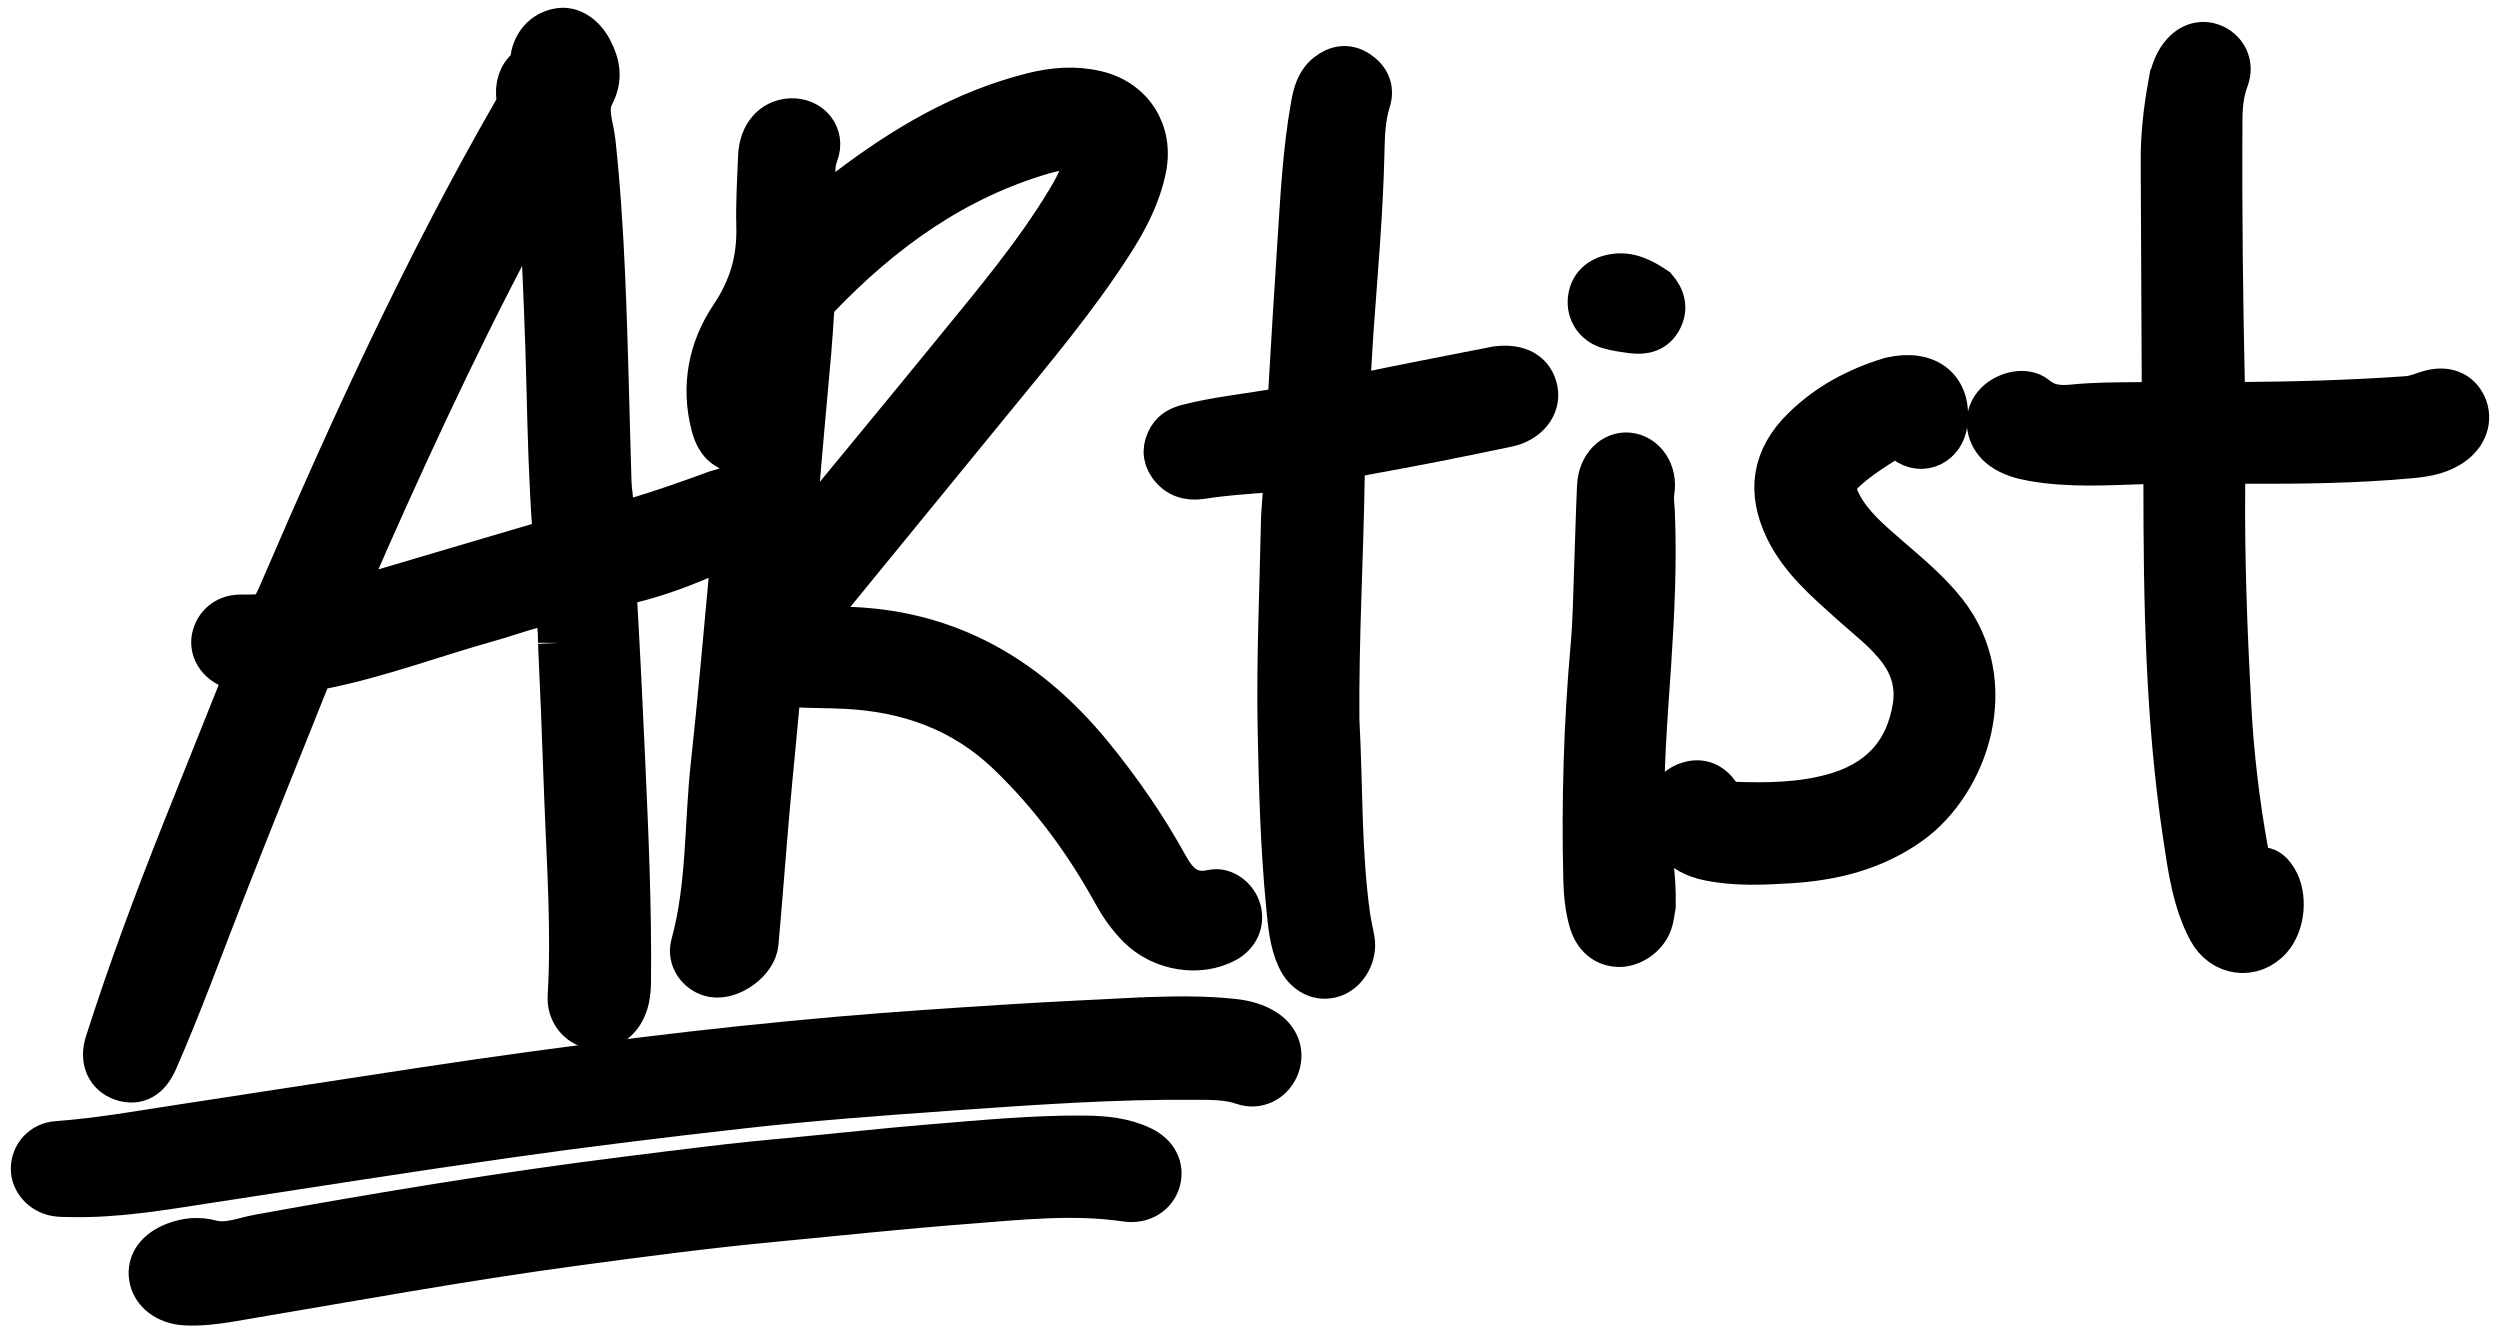
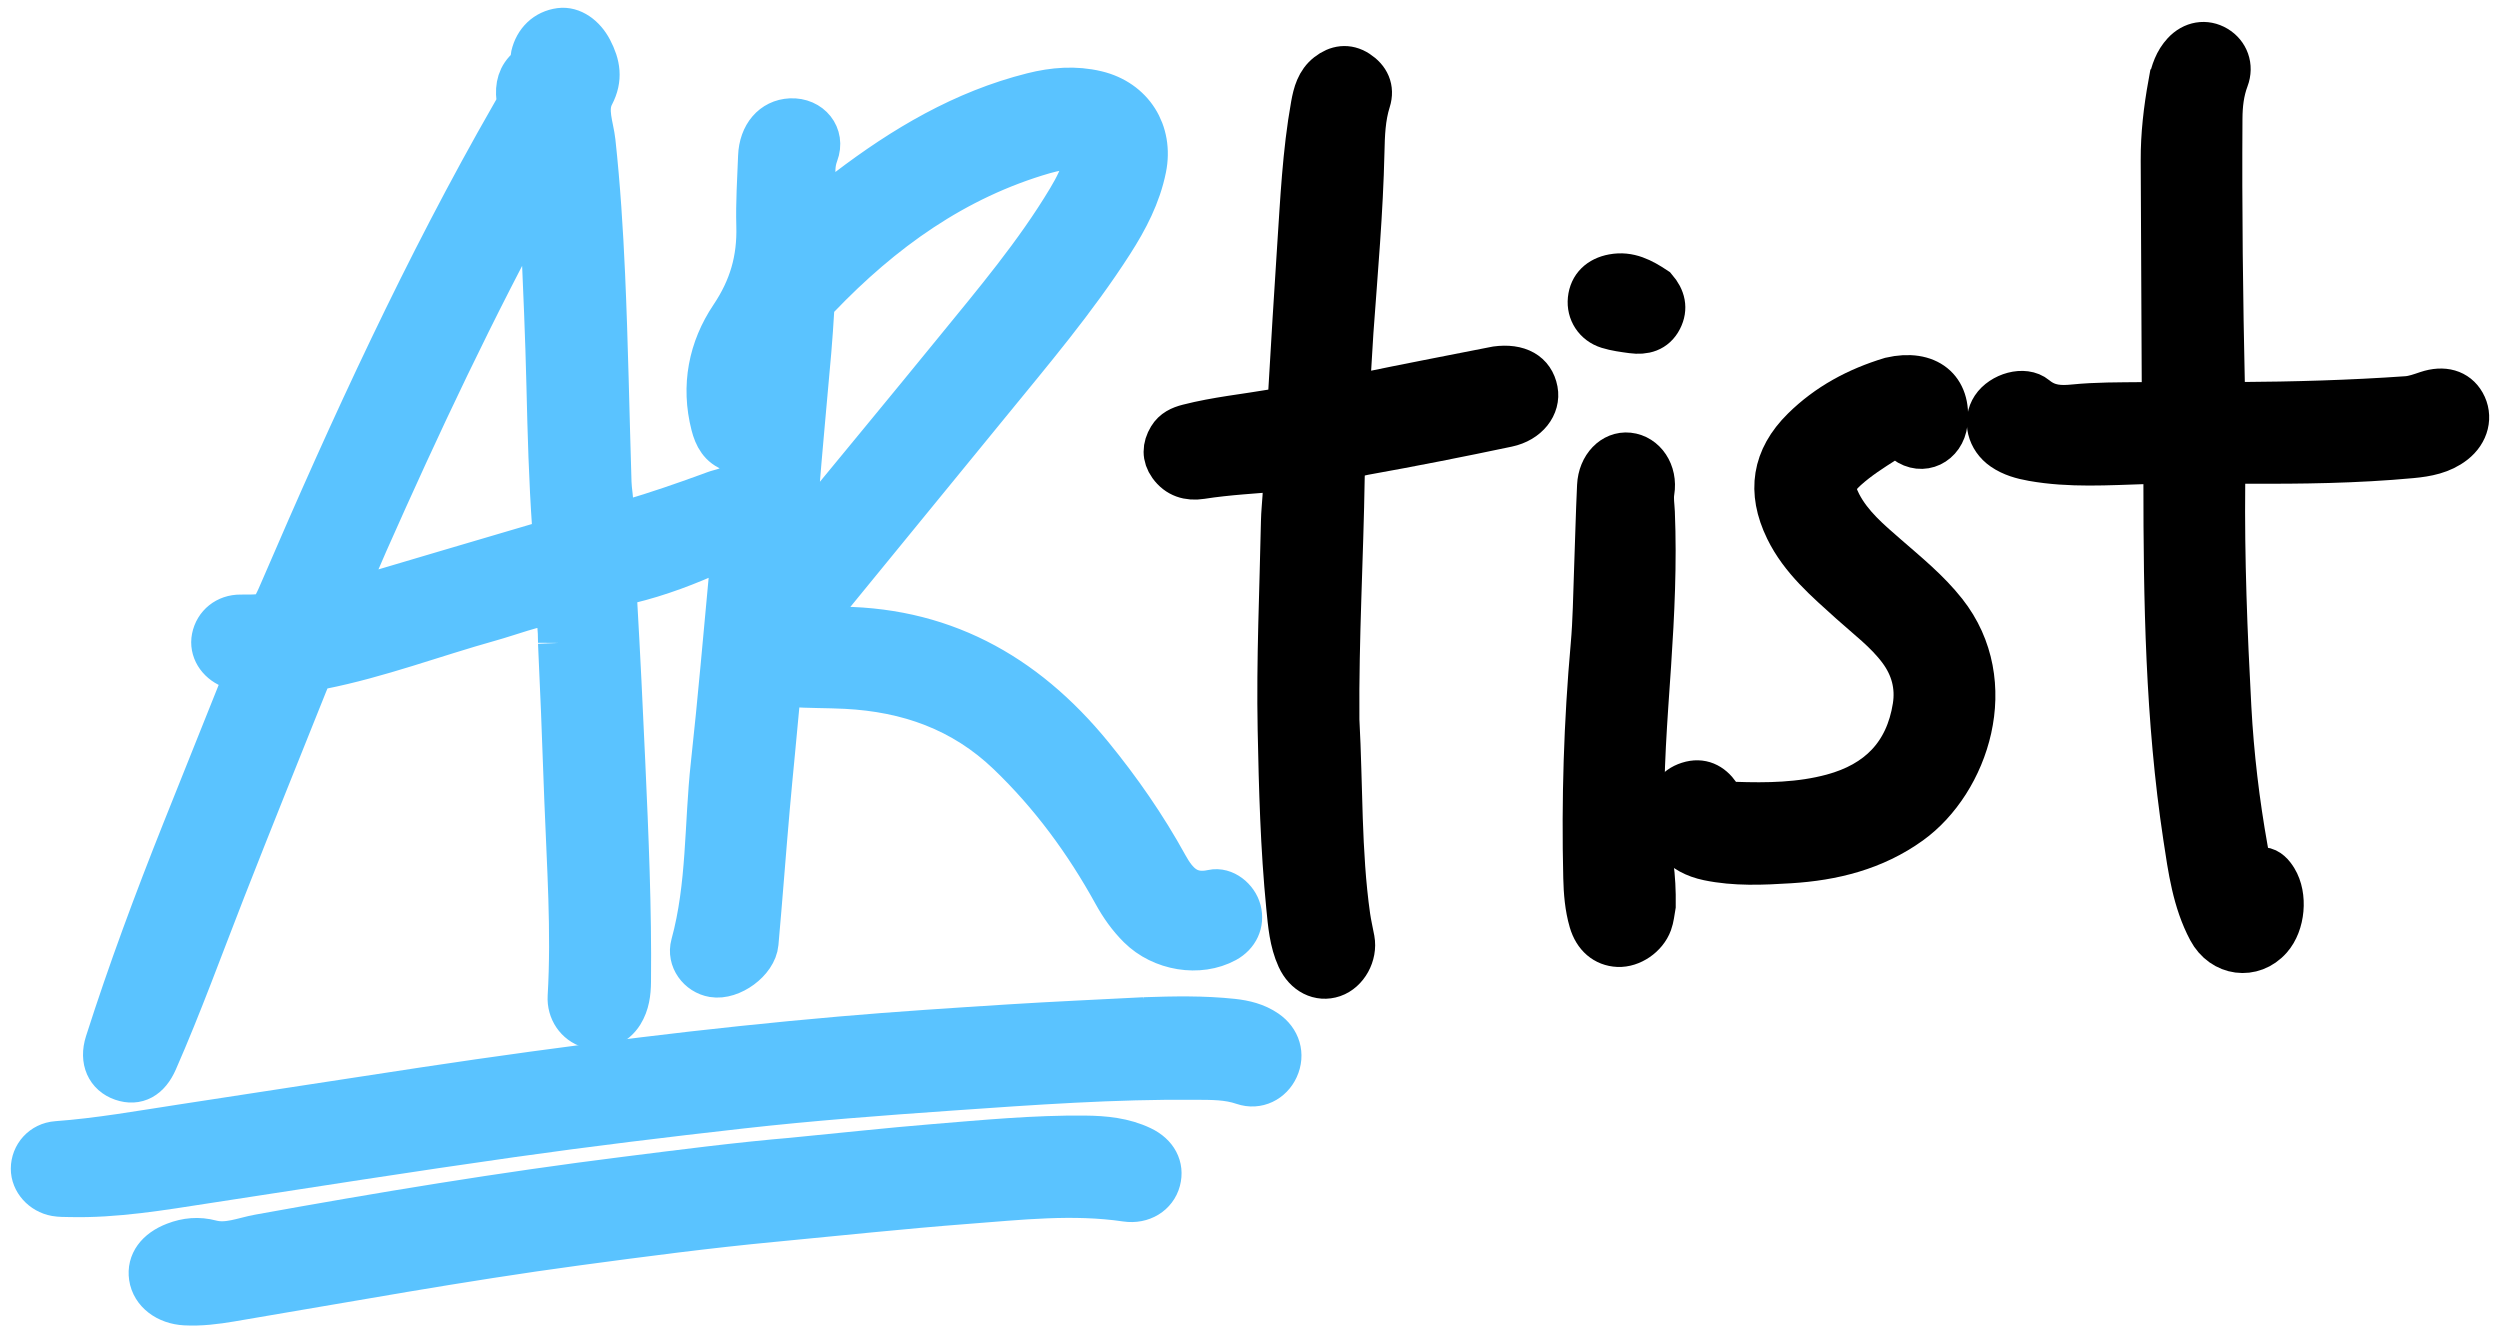
<svg xmlns="http://www.w3.org/2000/svg" id="eql0BvG1eyN1" viewBox="0 0 900 480" shape-rendering="geometricPrecision" text-rendering="geometricPrecision" project-id="009b22d44f534f4f8baad157c7819522" export-id="022997437c8c42ab8030ee55aec80797" cached="false">
  <g transform="translate(-42.51379-112.6545)">
-     <path d="M243.697,344.106c.035-4.975-.474-9.411-1.379-14.401-8.256,1.165-15.802,4.213-23.554,6.381-20.193,5.649-39.875,13.11-60.504,17.199-3.489.691-4.377,3.272-5.414,5.863-9.84,24.586-19.763,49.139-29.409,73.8-8.068,20.626-15.605,41.461-24.508,61.756-2.72,6.201-7.123,8.63-12.538,6.756-5.369-1.858-7.825-7.059-5.772-13.492c8.207-25.712,17.634-50.989,27.619-76.059c6.717-16.864,13.498-33.703,20.228-50.562.791-1.982,1.44-4.021,2.073-5.805-1.476-2.035-3.482-1.964-5.123-2.65-4.65-1.944-7.275-6.3-6.406-10.665.959-4.819,5.006-8.048,10.058-8.027c10.617.045,10.564.022,14.795-9.813c25.033-58.177,51.42-115.697,82.979-170.702.989-1.723,2.133-3.431,1.871-5.58-.537-4.405.388-8.273,3.958-11.245c1.312-1.092.91-2.773,1.24-4.199c1.237-5.349,5.049-8.947,10.215-9.641c4.359-.586,8.807,2.537,11.346,7.403c2.862,5.483,3.784,10.538.65,16.531-2.735,5.229-.117,11.19.479,16.705c1.719,15.898,2.736,31.843,3.445,47.789c1.11,24.958,1.544,49.945,2.317,74.919.098,3.156.817,6.312.721,9.452-.157,5.09,2.097,5.332,6.233,4.115c9.596-2.824,19.033-6.084,28.421-9.509c1.251-.456,2.494-.963,3.781-1.291c6.558-1.672,8.111-4.091,7.293-10.984-.214-1.805-1.06-2.593-2.643-3.128-4.445-1.502-6.346-5.082-7.43-9.317-3.612-14.103-.91-27.596,6.874-39.187c6.859-10.213,9.815-20.455,9.471-32.594-.234-8.258.327-16.635.636-24.955.291-7.851,4.893-13.112,11.41-13.418c7.194-.339,12.276,5.789,9.704,12.566-2.608,6.871.437,13.289-.424,20.603c4.986-2.068,7.793-5.45,11.155-8.009c20.183-15.365,41.695-28.141,66.567-34.395c7.666-1.928,15.435-2.562,23.229-.697c12.942,3.097,20.171,14.541,17.535,27.633-1.975,9.813-6.525,18.505-11.85,26.812-13.252,20.673-29.127,39.354-44.607,58.328-19.903,24.396-39.869,48.742-59.79,73.124-1.458,1.784-2.765,3.692-4.766,6.382c3.18.277,5.564.695,7.941.66c39.066-.574,69.553,16.176,93.851,45.917c10.161,12.438,19.25,25.536,26.987,39.586c3.54,6.429,7.746,11.033,16.249,9.15c4.462-.988,9.028,2.842,10.145,7.144c1.184,4.561-.835,8.962-5.197,11.33-9.644,5.234-23.208,3.053-31.45-5.128-3.568-3.542-6.444-7.601-8.878-12.019-10.275-18.648-22.709-35.629-38.147-50.43-16.373-15.699-36.147-22.625-58.339-23.761-6.653-.341-13.333-.216-19.975-.678-3.009-.209-3.709.93-3.943,3.571-1.19,13.42-2.594,26.82-3.772,40.241-1.425,16.242-2.623,32.504-4.076,48.743-.588,6.57-9.518,13.042-16.046,11.942-5.277-.89-9.195-6.138-7.737-11.456c5.819-21.225,4.815-43.177,7.18-64.763c2.572-23.474,4.57-47.011,6.781-70.525.23-2.441.701-4.932-.255-7.343-1.906-.615-3.322.488-4.775,1.156-10.164,4.672-20.595,8.637-31.465,11.263-4.009.969-4.762,3.028-4.547,6.776c1.105,19.276,2.031,38.563,2.901,57.852c1.186,26.294,2.33,52.591,2.06,78.926-.042,4.085-.529,7.973-2.713,11.496-2.66,4.291-7.563,6.303-11.989,4.965-4.731-1.431-7.813-5.952-7.511-11.123c1.383-23.661-.312-47.269-1.203-70.891-.402-10.652-.77-21.305-1.196-31.956-.319-7.987-.706-15.97-1.069-24.434m90.689-42.22c17.239-20.961,34.549-41.864,51.695-62.901c14.407-17.677,29.161-35.111,40.934-54.758c2.568-4.286,4.847-8.709,5.953-13.675.649-2.914-.482-3.994-3.213-4.201-3.891-.296-7.682.382-11.343,1.443-32.11,9.302-58.162,28.108-80.986,51.916-1.161,1.211-1.96,2.652-2.071,4.431-.311,4.978-.62,9.957-1.053,14.925-1.53,17.556-3.225,35.098-4.606,52.665-.412,5.242-1.726,10.51-1.025,16.977c2.3-2.741,3.783-4.508,5.715-6.82m-159.676,6.225c-2.849,6.578-5.699,13.156-8.703,20.091c1.673.175,2.199.379,2.627.253c23.279-6.88,46.539-13.824,69.833-20.65c2.983-.874,3.302-2.792,3.122-5.324-1.199-16.928-1.656-33.883-2.053-50.847-.413-17.623-1.197-35.239-1.946-52.852-.22-5.171-.871-10.324-1.456-16.978-22.825,41.834-42.447,83.491-61.425,126.308Z" stroke="#000" stroke-width="15" />
+     <path d="M243.697,344.106c.035-4.975-.474-9.411-1.379-14.401-8.256,1.165-15.802,4.213-23.554,6.381-20.193,5.649-39.875,13.11-60.504,17.199-3.489.691-4.377,3.272-5.414,5.863-9.84,24.586-19.763,49.139-29.409,73.8-8.068,20.626-15.605,41.461-24.508,61.756-2.72,6.201-7.123,8.63-12.538,6.756-5.369-1.858-7.825-7.059-5.772-13.492c8.207-25.712,17.634-50.989,27.619-76.059c6.717-16.864,13.498-33.703,20.228-50.562.791-1.982,1.44-4.021,2.073-5.805-1.476-2.035-3.482-1.964-5.123-2.65-4.65-1.944-7.275-6.3-6.406-10.665.959-4.819,5.006-8.048,10.058-8.027c10.617.045,10.564.022,14.795-9.813c25.033-58.177,51.42-115.697,82.979-170.702.989-1.723,2.133-3.431,1.871-5.58-.537-4.405.388-8.273,3.958-11.245c1.312-1.092.91-2.773,1.24-4.199c1.237-5.349,5.049-8.947,10.215-9.641c4.359-.586,8.807,2.537,11.346,7.403c2.862,5.483,3.784,10.538.65,16.531-2.735,5.229-.117,11.19.479,16.705c1.719,15.898,2.736,31.843,3.445,47.789c1.11,24.958,1.544,49.945,2.317,74.919.098,3.156.817,6.312.721,9.452-.157,5.09,2.097,5.332,6.233,4.115c9.596-2.824,19.033-6.084,28.421-9.509c1.251-.456,2.494-.963,3.781-1.291c6.558-1.672,8.111-4.091,7.293-10.984-.214-1.805-1.06-2.593-2.643-3.128-4.445-1.502-6.346-5.082-7.43-9.317-3.612-14.103-.91-27.596,6.874-39.187c6.859-10.213,9.815-20.455,9.471-32.594-.234-8.258.327-16.635.636-24.955.291-7.851,4.893-13.112,11.41-13.418c7.194-.339,12.276,5.789,9.704,12.566-2.608,6.871.437,13.289-.424,20.603c4.986-2.068,7.793-5.45,11.155-8.009c20.183-15.365,41.695-28.141,66.567-34.395c7.666-1.928,15.435-2.562,23.229-.697c12.942,3.097,20.171,14.541,17.535,27.633-1.975,9.813-6.525,18.505-11.85,26.812-13.252,20.673-29.127,39.354-44.607,58.328-19.903,24.396-39.869,48.742-59.79,73.124-1.458,1.784-2.765,3.692-4.766,6.382c3.18.277,5.564.695,7.941.66c39.066-.574,69.553,16.176,93.851,45.917c10.161,12.438,19.25,25.536,26.987,39.586c3.54,6.429,7.746,11.033,16.249,9.15c4.462-.988,9.028,2.842,10.145,7.144c1.184,4.561-.835,8.962-5.197,11.33-9.644,5.234-23.208,3.053-31.45-5.128-3.568-3.542-6.444-7.601-8.878-12.019-10.275-18.648-22.709-35.629-38.147-50.43-16.373-15.699-36.147-22.625-58.339-23.761-6.653-.341-13.333-.216-19.975-.678-3.009-.209-3.709.93-3.943,3.571-1.19,13.42-2.594,26.82-3.772,40.241-1.425,16.242-2.623,32.504-4.076,48.743-.588,6.57-9.518,13.042-16.046,11.942-5.277-.89-9.195-6.138-7.737-11.456c5.819-21.225,4.815-43.177,7.18-64.763c2.572-23.474,4.57-47.011,6.781-70.525.23-2.441.701-4.932-.255-7.343-1.906-.615-3.322.488-4.775,1.156-10.164,4.672-20.595,8.637-31.465,11.263-4.009.969-4.762,3.028-4.547,6.776c1.105,19.276,2.031,38.563,2.901,57.852c1.186,26.294,2.33,52.591,2.06,78.926-.042,4.085-.529,7.973-2.713,11.496-2.66,4.291-7.563,6.303-11.989,4.965-4.731-1.431-7.813-5.952-7.511-11.123c1.383-23.661-.312-47.269-1.203-70.891-.402-10.652-.77-21.305-1.196-31.956-.319-7.987-.706-15.97-1.069-24.434m90.689-42.22c17.239-20.961,34.549-41.864,51.695-62.901c14.407-17.677,29.161-35.111,40.934-54.758c2.568-4.286,4.847-8.709,5.953-13.675.649-2.914-.482-3.994-3.213-4.201-3.891-.296-7.682.382-11.343,1.443-32.11,9.302-58.162,28.108-80.986,51.916-1.161,1.211-1.96,2.652-2.071,4.431-.311,4.978-.62,9.957-1.053,14.925-1.53,17.556-3.225,35.098-4.606,52.665-.412,5.242-1.726,10.51-1.025,16.977c2.3-2.741,3.783-4.508,5.715-6.82m-159.676,6.225c-2.849,6.578-5.699,13.156-8.703,20.091c1.673.175,2.199.379,2.627.253c23.279-6.88,46.539-13.824,69.833-20.65c2.983-.874,3.302-2.792,3.122-5.324-1.199-16.928-1.656-33.883-2.053-50.847-.413-17.623-1.197-35.239-1.946-52.852-.22-5.171-.871-10.324-1.456-16.978-22.825,41.834-42.447,83.491-61.425,126.308Z" stroke="#5AC3FF" stroke-width="15" fill="#5AC3FF" />
    <path d="M823.376,142.702c.859-4.397,2.201-8.148,4.995-11.183c3.439-3.735,8.177-4.485,12.206-2.081c3.989,2.379,5.764,7.045,4.005,11.708-1.741,4.615-2.247,9.314-2.279,14.186-.21,32.483.174,64.959.895,97.434.08,3.626,1.144,4.953,4.893,4.928c20.318-.133,40.619-.69,60.887-2.12c2.44-.172,4.862-1.075,7.217-1.862c5.968-1.996,10.941-.597,13.53,3.955c2.764,4.858,1.359,10.768-3.583,14.604-4.529,3.515-9.928,4.519-15.447,5.033-19.923,1.857-39.9,2.089-59.89,1.992-7.502-.036-7.427.003-7.509,7.683-.287,26.821.77,53.614,2.21,80.376.919,17.08,2.939,34.105,5.956,50.978.596,3.333,1.082,6.505,5.657,6.818c2.125.146,3.756,1.985,4.939,3.918c3.725,6.089,2.836,16.171-1.935,21.572-6.593,7.463-17.67,6.072-22.514-3.039-5.571-10.479-7.124-22.125-8.867-33.62-6.433-42.424-7.103-85.185-7.102-127.976 0-6.626-.048-6.788-6.623-6.589-13.641.413-27.284,1.375-40.85-1.041-3.801-.677-7.492-1.7-10.707-3.904-5.357-3.671-6.967-10.404-3.762-15.27c3.229-4.901,11.514-7.433,15.861-3.82c4.29,3.565,8.778,3.634,13.527,3.158c8.146-.816,16.301-.733,24.458-.819c7.51-.079,7.526-.043,7.493-7.371-.118-26.654-.257-53.308-.369-79.962-.038-9.177.998-18.257,2.706-27.685Z" stroke="#000" stroke-width="15" />
-     <path d="M454.346,479.154c10.963-.374,21.452-.566,31.918.552c4.361.466,8.546,1.49,12.211,3.999c4.775,3.269,6.314,8.621,4.029,13.618-2.148,4.698-7.243,7.413-12.507,5.601-5.553-1.911-11.151-1.794-16.772-1.846-29.498-.271-58.892,1.84-88.294,3.898-25.236,1.766-50.463,3.652-75.596,6.48-27.605,3.106-55.193,6.455-82.696,10.348-36.559,5.175-73.037,10.932-109.534,16.537-16.453,2.526-32.861,5.377-49.602,4.954-1.663-.042-3.354.007-4.979-.283-4.946-.883-8.631-5.08-8.618-9.621.013-4.922,3.703-9.238,9.069-9.63c15.129-1.105,30.03-3.79,44.991-6.068c29.1-4.43,58.183-8.976,87.289-13.372c26.141-3.949,52.33-7.537,78.575-10.752c23.776-2.913,47.59-5.433,71.445-7.508c20.22-1.759,40.482-3.06,60.74-4.346c15.943-1.013,31.907-1.694,48.333-2.562Z" stroke="#000" stroke-width="15" />
+     <path d="M454.346,479.154c10.963-.374,21.452-.566,31.918.552c4.361.466,8.546,1.49,12.211,3.999c4.775,3.269,6.314,8.621,4.029,13.618-2.148,4.698-7.243,7.413-12.507,5.601-5.553-1.911-11.151-1.794-16.772-1.846-29.498-.271-58.892,1.84-88.294,3.898-25.236,1.766-50.463,3.652-75.596,6.48-27.605,3.106-55.193,6.455-82.696,10.348-36.559,5.175-73.037,10.932-109.534,16.537-16.453,2.526-32.861,5.377-49.602,4.954-1.663-.042-3.354.007-4.979-.283-4.946-.883-8.631-5.08-8.618-9.621.013-4.922,3.703-9.238,9.069-9.63c15.129-1.105,30.03-3.79,44.991-6.068c29.1-4.43,58.183-8.976,87.289-13.372c26.141-3.949,52.33-7.537,78.575-10.752c23.776-2.913,47.59-5.433,71.445-7.508c20.22-1.759,40.482-3.06,60.74-4.346c15.943-1.013,31.907-1.694,48.333-2.562Z" stroke="#5AC3FF" stroke-width="15" fill="#5AC3FF" />
    <path d="M524.398,371.803c1.3,23.895.634,47.423,3.922,70.727.394,2.791,1.06,5.543,1.568,8.319c1.014,5.542-2.336,11.607-7.338,13.323-5.07,1.74-10.304-.851-12.912-6.577-2.669-5.858-3.172-12.252-3.787-18.504-2.086-21.215-2.66-42.516-3.082-63.821-.495-24.995.685-49.962,1.186-74.94.119-5.938,1.279-11.86.333-18.365-9.926.888-19.672,1.343-29.348,2.86-4.574.717-8.651-.518-11.46-4.444-2.382-3.328-2.277-6.838-.177-10.314c1.575-2.608,4.012-3.725,6.892-4.461c10.181-2.601,20.634-3.649,30.953-5.419c4.126-.708,5.208-2.716,5.418-6.25c1.027-17.271,2.021-34.545,3.176-51.808c1.154-17.248,1.912-34.54,4.973-51.606.776-4.324,1.889-8.513,5.568-11.384c3.491-2.724,7.336-3.316,11.142-.857c3.871,2.501,5.653,6.221,4.215,10.758-1.894,5.976-2.081,12.151-2.217,18.255-.483,21.643-2.407,43.186-3.961,64.757-.43,5.973-.642,11.963-1.144,17.929-.36,4.278,1.35,5.11,5.312,4.286c15.3-3.181,30.651-6.117,45.983-9.144.49-.097.975-.225,1.468-.293c8.157-1.118,13.543,1.926,14.752,8.328c1.072,5.674-3.194,11.378-10.612,12.943-17.086,3.605-34.222,6.999-51.411,10.073-5.116.915-7.418,2.865-7.5,8.252-.441,28.97-2.152,57.912-1.913,87.376Z" stroke="#000" stroke-width="15" />
-     <path d="M328.695,529.635c17.014-1.647,33.552-3.482,50.129-4.832c18.075-1.472,36.15-3.222,54.319-3.037c7.018.071,13.988.736,20.446,3.828c5.38,2.576,7.742,7.137,6.438,12.083-1.315,4.985-6.262,8.14-12.121,7.28-19.149-2.811-38.24-.638-57.292.812-23.221,1.767-46.385,4.273-69.574,6.468-23.687,2.242-47.271,5.343-70.846,8.521-41.72,5.624-83.115,13.244-124.614,20.229-5.386.907-10.872,1.597-16.405,1.305-6.701-.354-11.928-4.342-12.74-9.858-.779-5.294,2.421-9.765,8.918-12.261c4.283-1.646,8.573-2.062,13.179-.848c5.866,1.546,11.526-.992,17.18-2.017c43.858-7.945,87.812-15.233,132.05-20.768c20.134-2.519,40.25-5.16,60.932-6.903Z" stroke="#000" stroke-width="15" />
+     <path d="M328.695,529.635c17.014-1.647,33.552-3.482,50.129-4.832c18.075-1.472,36.15-3.222,54.319-3.037c7.018.071,13.988.736,20.446,3.828c5.38,2.576,7.742,7.137,6.438,12.083-1.315,4.985-6.262,8.14-12.121,7.28-19.149-2.811-38.24-.638-57.292.812-23.221,1.767-46.385,4.273-69.574,6.468-23.687,2.242-47.271,5.343-70.846,8.521-41.72,5.624-83.115,13.244-124.614,20.229-5.386.907-10.872,1.597-16.405,1.305-6.701-.354-11.928-4.342-12.74-9.858-.779-5.294,2.421-9.765,8.918-12.261c4.283-1.646,8.573-2.062,13.179-.848c5.866,1.546,11.526-.992,17.18-2.017c43.858-7.945,87.812-15.233,132.05-20.768c20.134-2.519,40.25-5.16,60.932-6.903Z" stroke="#5AC3FF" stroke-width="15" fill="#5AC3FF" />
    <path d="M723.098,248.72c13.426-3.08,21.767,3.755,20.251,16.183-.957,7.85-8.765,11.717-15.04,7.008-2.806-2.106-4.645-1.646-7.068-.114-4.79,3.029-9.56,6.09-13.789,9.884-4.598,4.125-5.116,6.874-2.272,12.326c3.946,7.565,10.366,12.954,16.641,18.422c7.407,6.455,15.055,12.655,21.186,20.42c20.228,25.616,8.009,61.441-12.62,76.279-13.082,9.409-27.96,13.058-43.582,14.02-9.767.601-19.649,1.063-29.376-.965-10.03-2.091-15.551-8.673-14.699-17.626.46-4.831,2.651-8.613,7.537-10.168c4.787-1.523,8.52.352,11.234,4.252c1.392,2.001,3.133,2.882,5.424,2.961c11.84.41,23.646.26,35.186-2.864c16.357-4.429,26.546-14.68,29.245-31.685c1.176-7.412-.659-14.203-5.154-20.244-4.927-6.621-11.539-11.495-17.581-16.96-8.767-7.928-17.84-15.563-23.179-26.519-6.671-13.688-4.763-25.844,5.995-36.455c8.843-8.722,19.444-14.451,31.661-18.155Z" stroke="#000" stroke-width="15" />
    <path d="M638.283,438.692c-.42,2.408-.6,4.441-1.275,6.293-1.784,4.896-7.143,8.486-11.978,8.271-4.846-.216-8.589-3.336-10.197-8.842-1.501-5.138-1.918-10.478-2.046-15.789-.671-27.969.183-55.888,2.673-83.766.783-8.772.859-17.61,1.194-26.42.392-10.308.613-20.623,1.099-30.926.337-7.142,5.342-12.232,11.055-11.628c6.011.636,10.163,6.781,9.015,13.786-.418,2.551.04,4.961.142,7.439.751,18.314-.128,36.569-1.347,54.853-1.294,19.41-2.926,38.836-2.325,58.329.144,4.685,2.557,8.869,3.174,13.527.638,4.813.889,9.59.816,14.873Z" stroke="#000" stroke-width="15" />
    <path d="M638.711,216.32c3.108,3.607,3.941,7.36,1.925,11.325-2.189,4.306-6.13,5.313-10.577,4.709-2.944-.4-5.939-.776-8.758-1.655-4.698-1.465-7.352-5.713-6.879-10.289.496-4.808,3.713-7.86,8.704-8.79c5.92-1.102,10.658,1.423,15.585,4.7Z" stroke="#000" stroke-width="15" />
  </g>
</svg>
